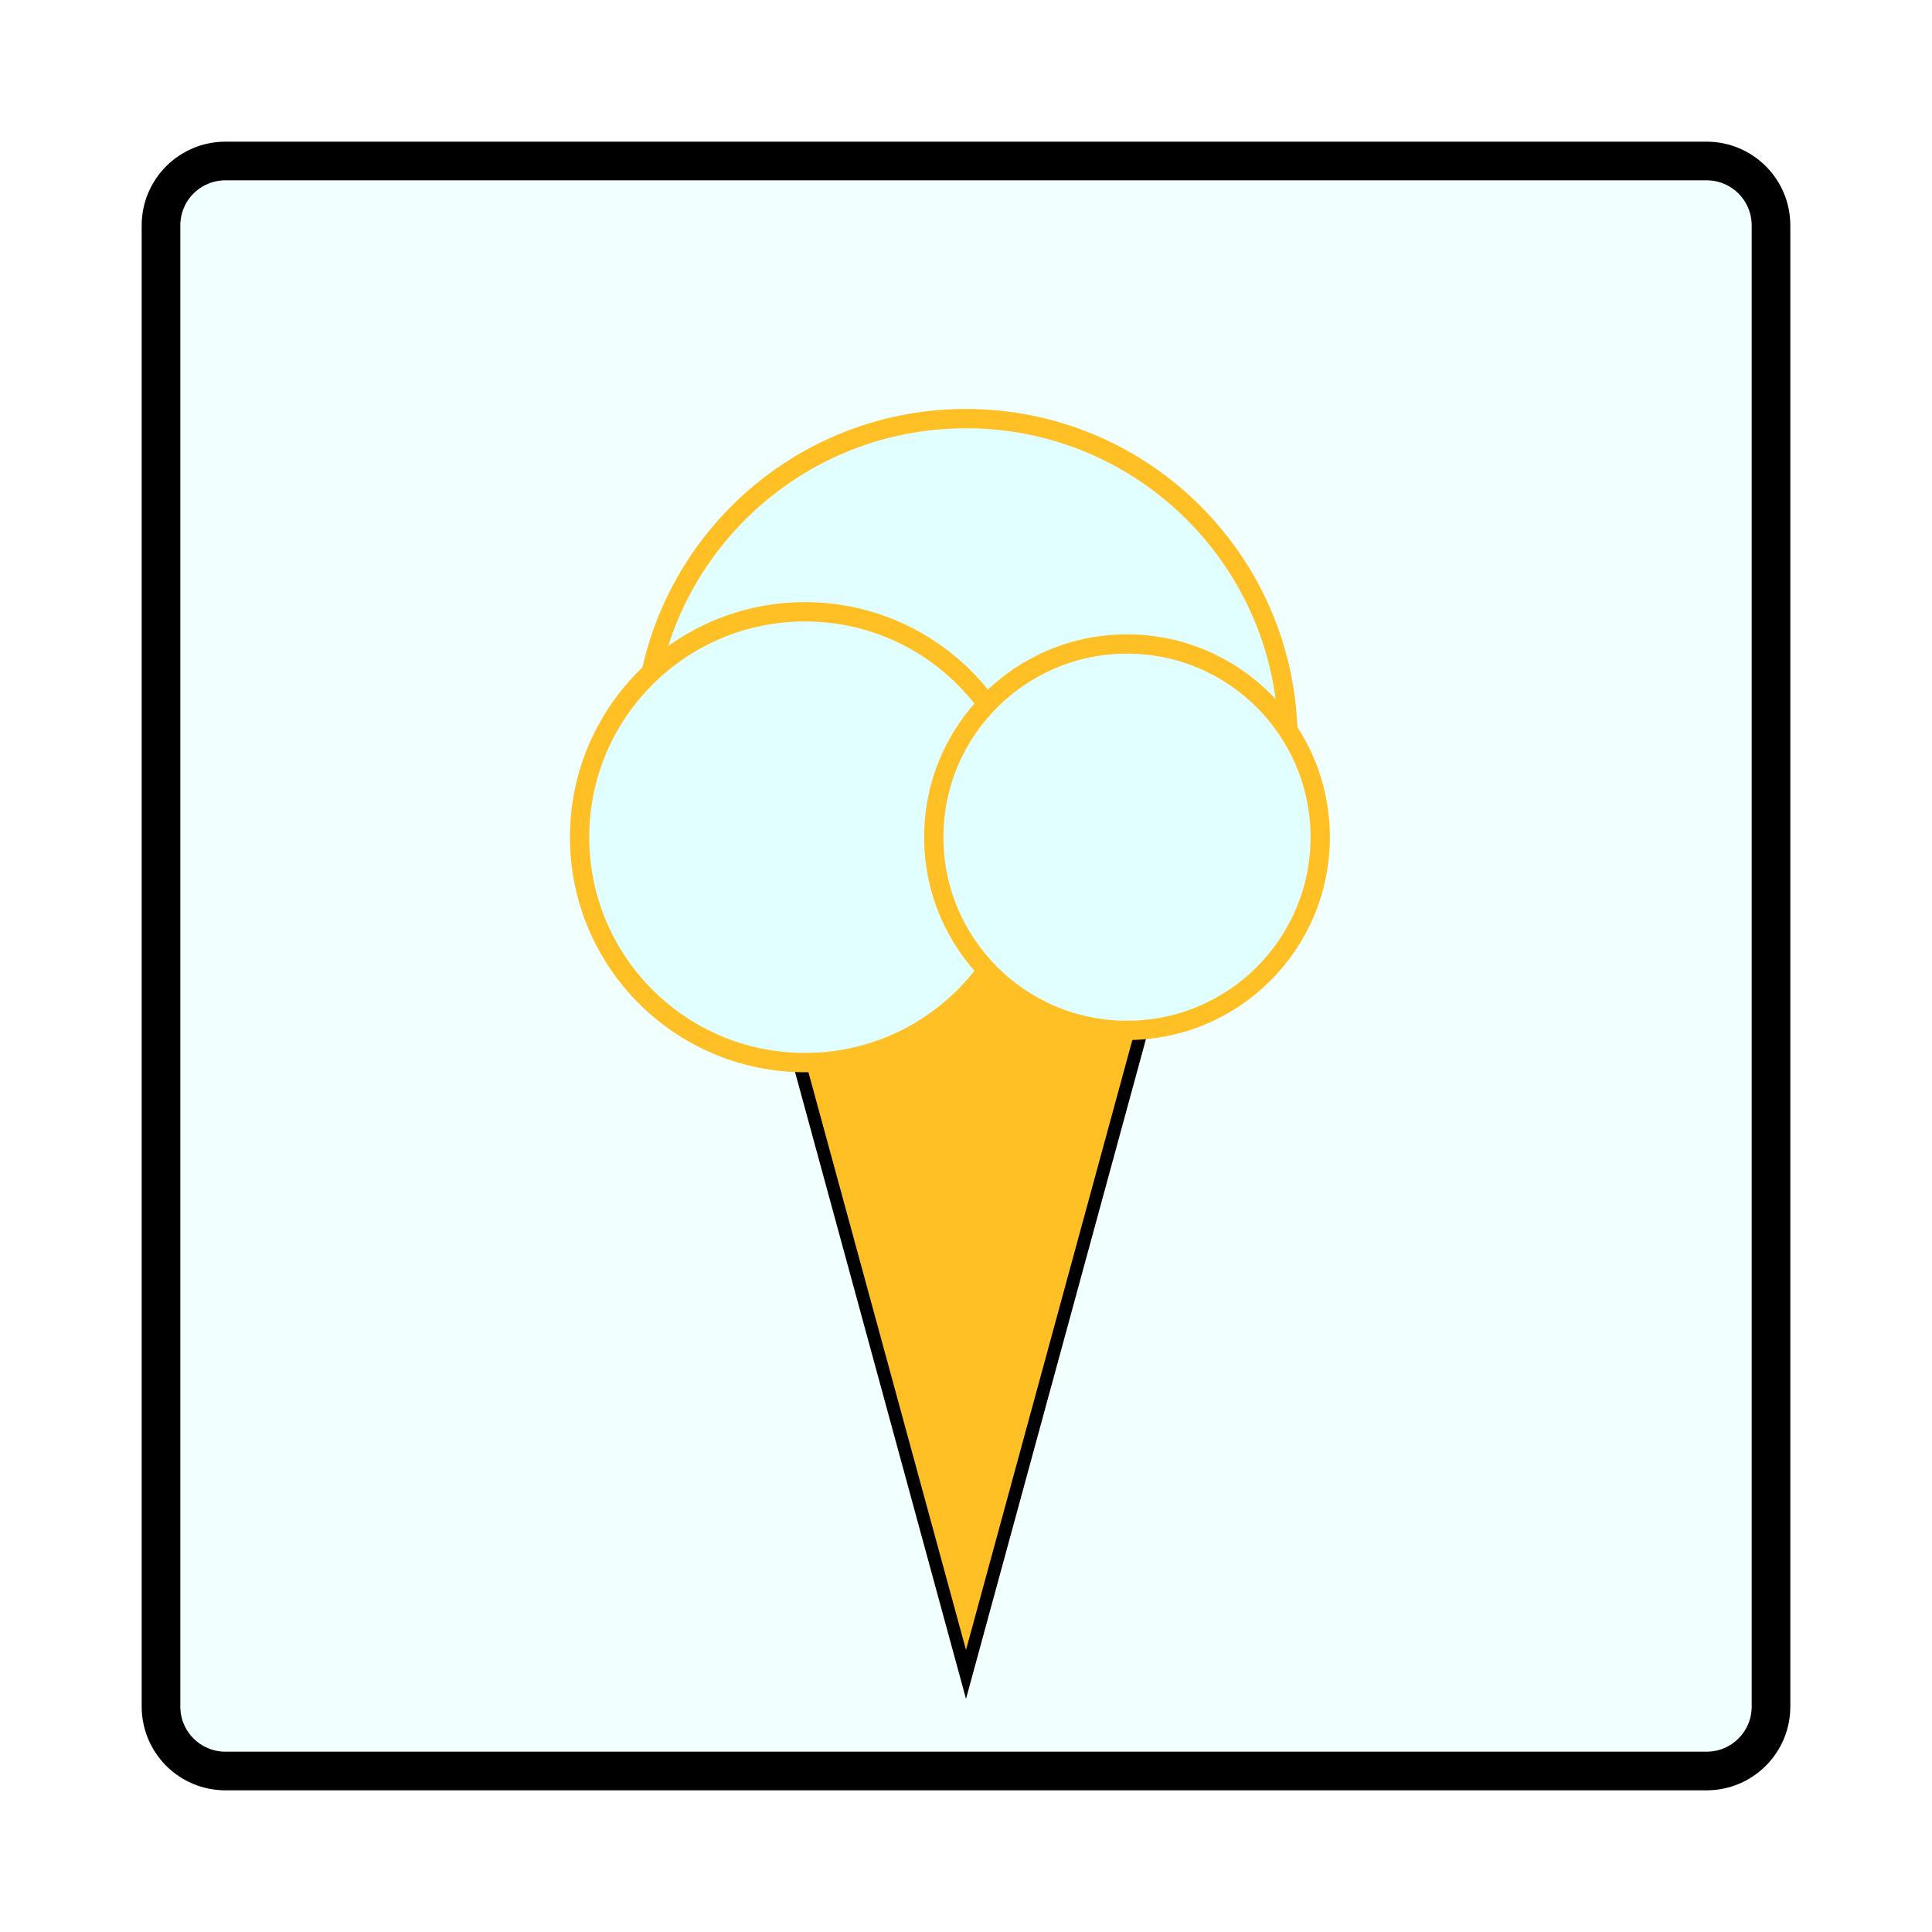
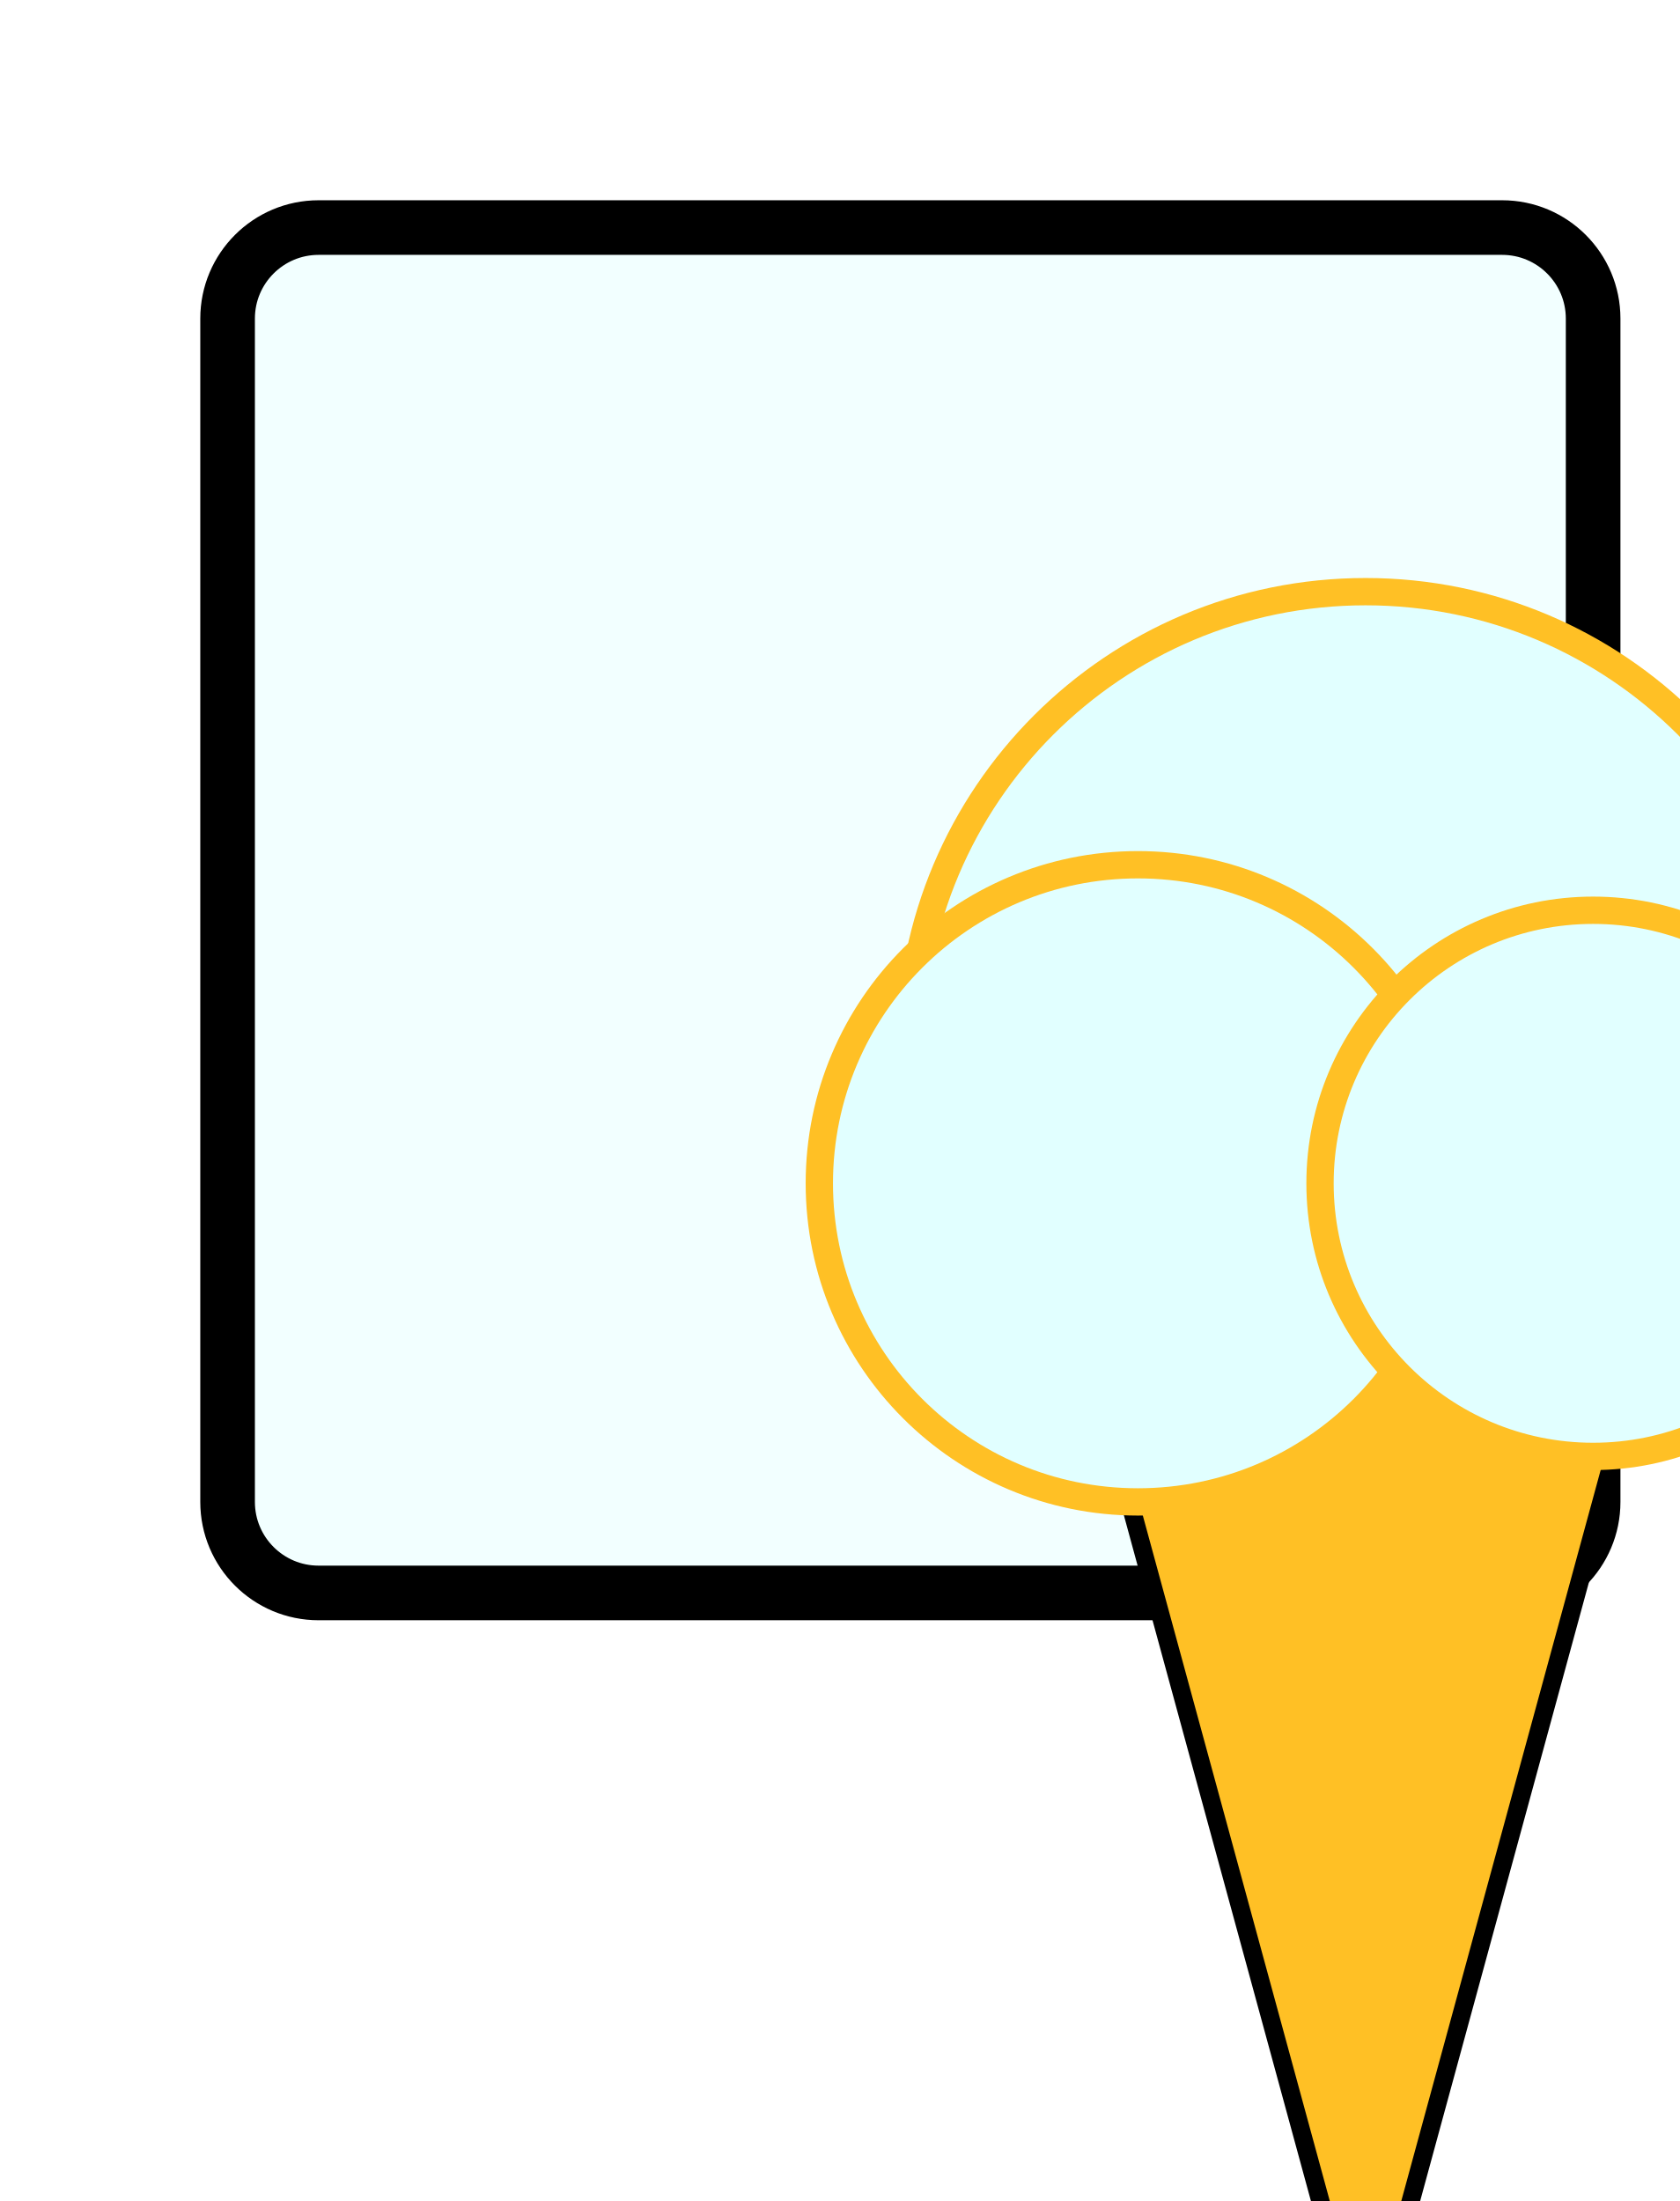
- <svg xmlns="http://www.w3.org/2000/svg" height="300" width="300">
+ <svg xmlns="http://www.w3.org/2000/svg">
  <a id="tree">
-     <rect x="25" y="25" rx="10" ry="10" width="250" height="250" fill="rgb(224,255,255)" fill-opacity="0.4" stroke=" black" stroke-width="6" />
+     <rect x="25" y="25" rx="10" ry="10" width="150" height="150" fill="rgb(224,255,255)" fill-opacity="0.4" stroke=" black" stroke-width="6" />
    <circle cx="150" cy="115" r="50" fill="rgb(225,255,255)" stroke=" rgb(255,192,037)" stroke-width="3" />
    <polygon points="150,260 120,150 180,150" style="fill:rgb(255,192,037);stroke:black;stroke-width:2" />
    <circle cx="125" cy="130" r="35" fill="rgb(225,255,255)" stroke=" rgb(255,192,037)" stroke-width="3" />
    <circle cx="175" cy="130" r="30" fill="rgb(225,255,255)" stroke=" rgb(255,192,037)" stroke-width="3" />
  </a>
</svg>
